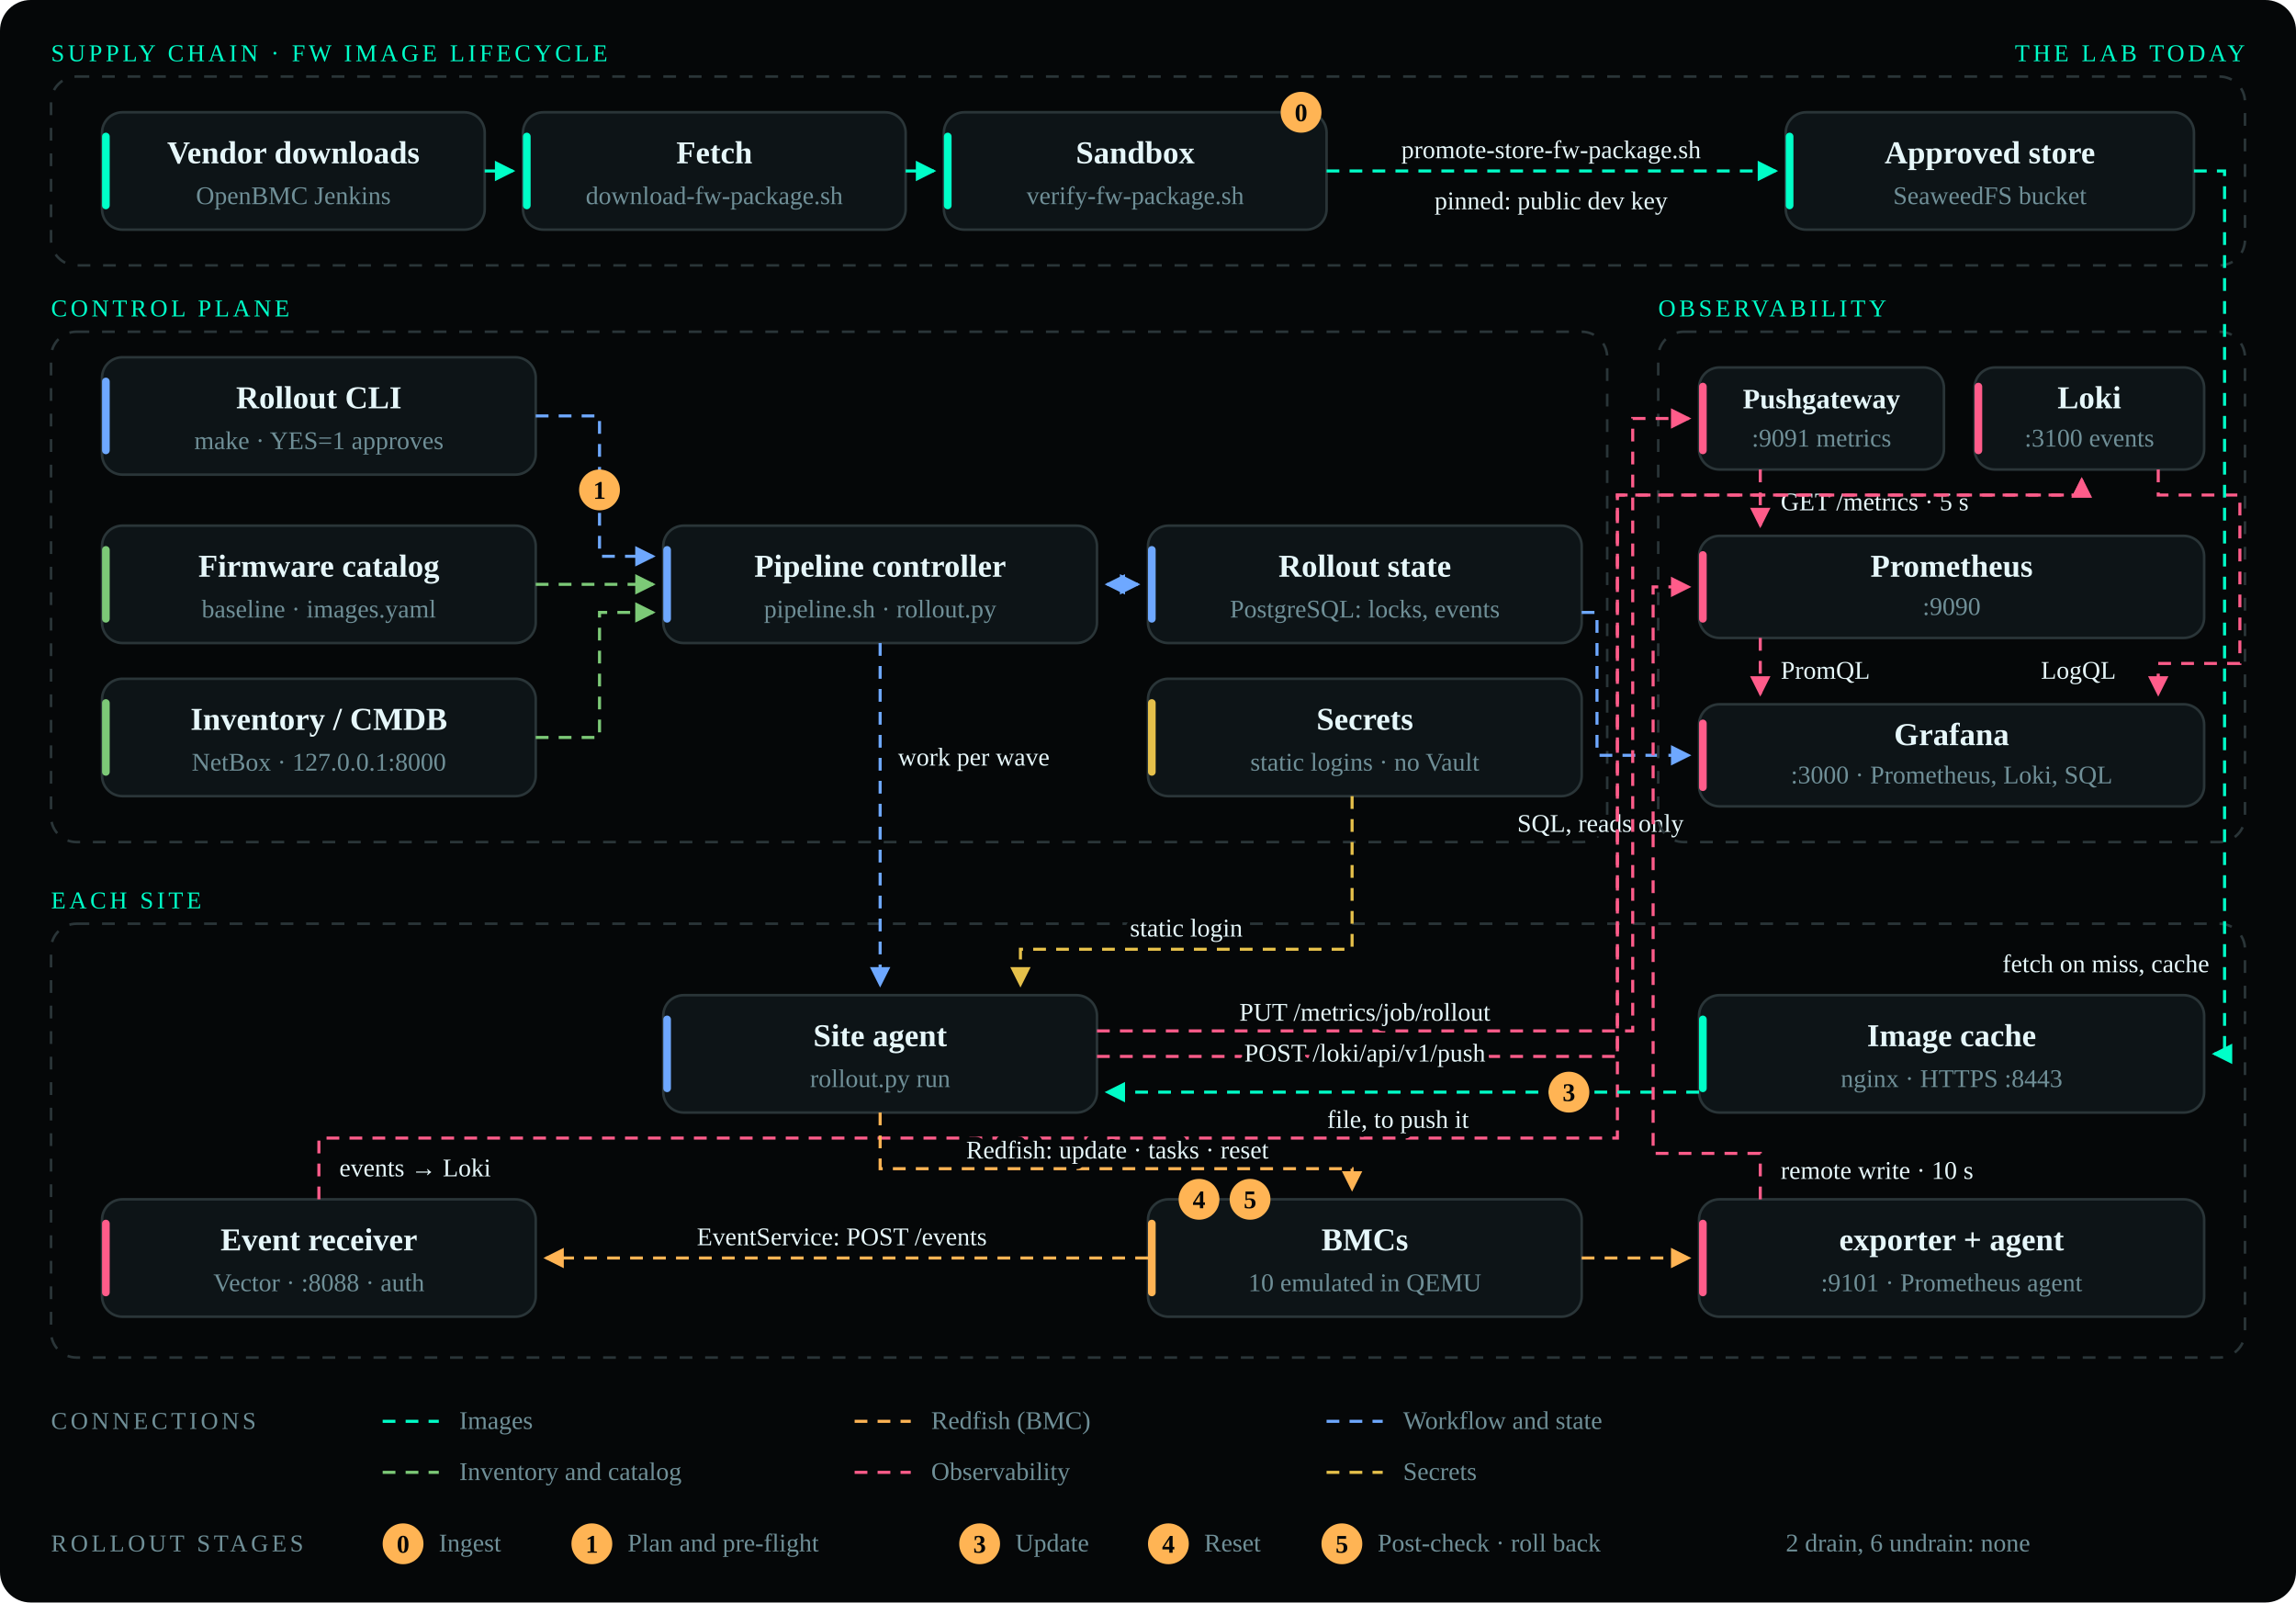
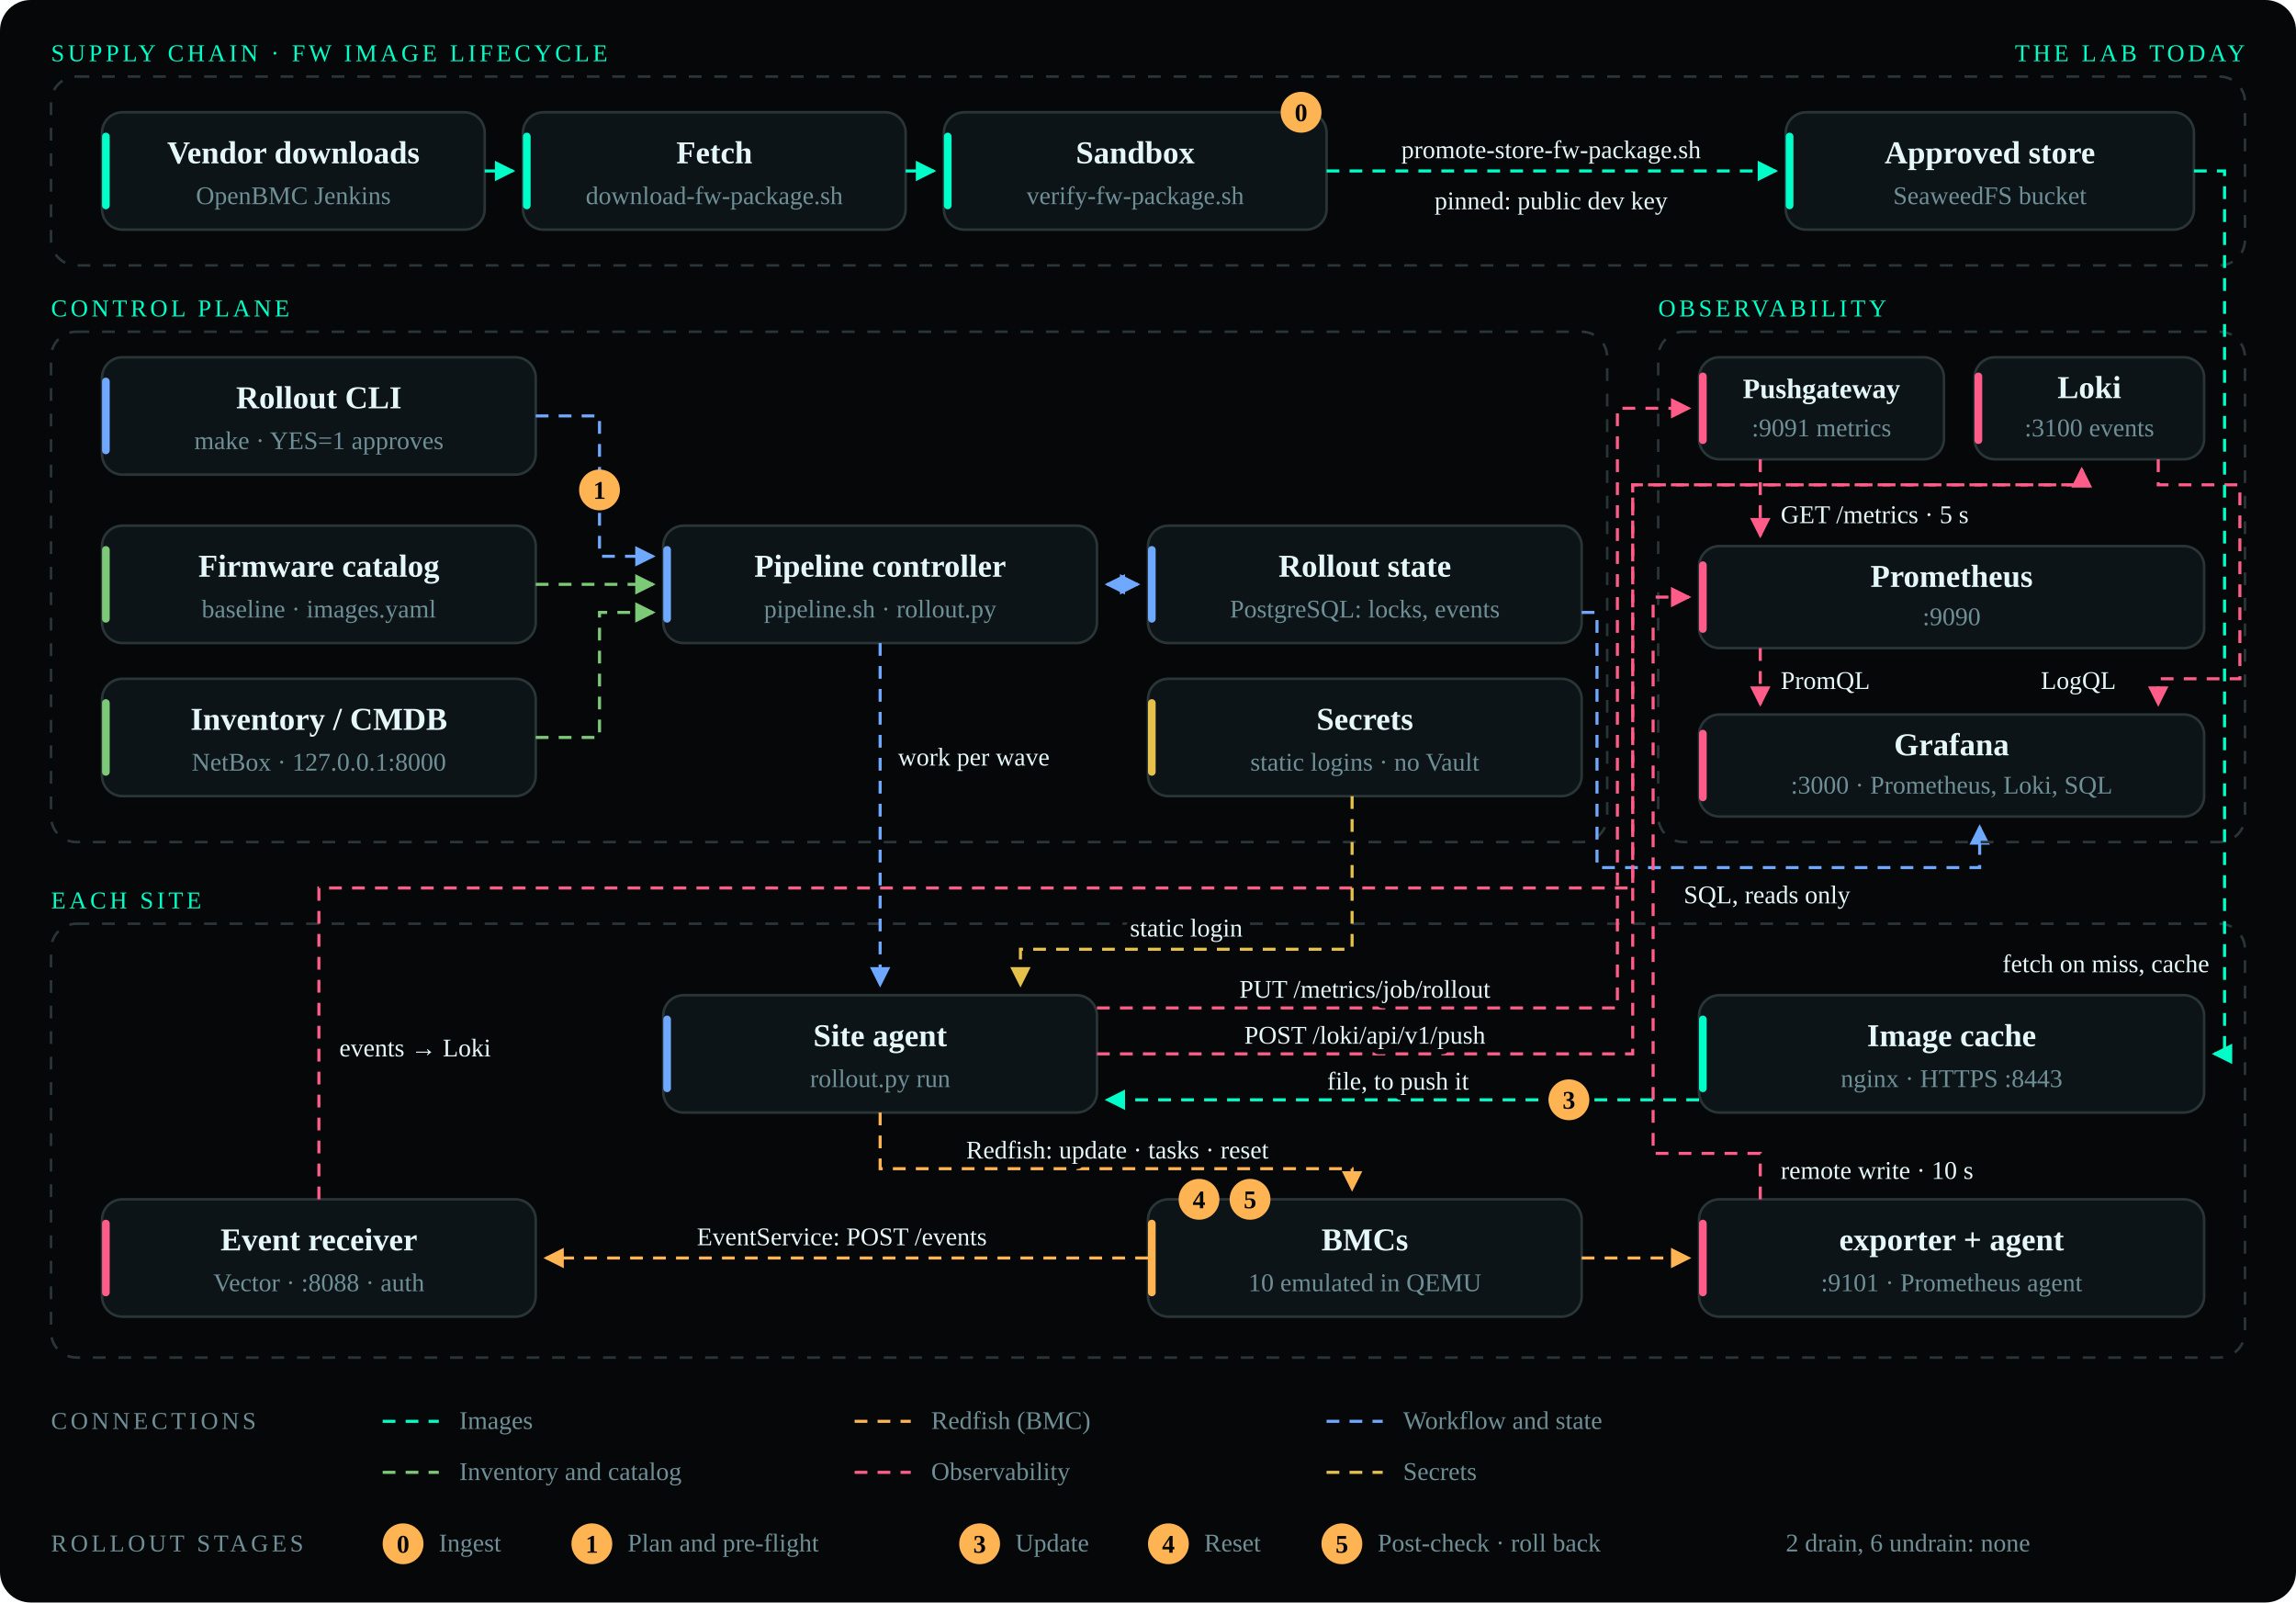
<svg xmlns="http://www.w3.org/2000/svg" viewBox="0 0 900 628" role="img" aria-label="The lab today, drawn on the production firmware-update system's layout: only what the lab implements is drawn, each part where the production system has it. Supply chain: control/ingest/download-fw-package.sh downloads the two newest GB200 NVL builds over HTTPS from OpenBMC's Jenkins, the lab's vendor channel; control/ingest/verify-fw-package.sh checks each package in the sandbox, a container with no network, a read-only root and no privileges: only an OpenBMC package's regular files, its signatures against OpenBMC's development key pinned in the repository, and its MANIFEST's machine; control/ingest/promote-store-fw-package.sh checks each listed package's sha256 again, uploads both into the approved store, a SeaweedFS bucket that serves as the source for cached copies and allows anonymous S3 reads only, records their sha256, approves the newer as is, and deletes the downloads. The ingest's scripts enforce the checks, not the store; there is no quarantine host and no lab test. Control plane: the make targets are the CLI, YES=1 the approval; no API yet; pipeline.sh and rollout.py are the local pipeline controller, reading the firmware catalog, baseline.yaml and images.yaml, and the inventory from NetBox, read by each service with its own read-only account; the rollout state is PostgreSQL, a lock per host and every event, beside the run records, runs/*.jsonl, and Grafana reads it over SQL with an account that may only read; no resume; the BMC logins are static, OpenBMC's public default set in the Makefile; no Vault. Each site: rollout.py run is the site agent; it fetches each image from the image cache, nginx over HTTPS on port 8443, which fetches it from the store on cache misses, and pushes it to the BMCs, ten emulated in QEMU, with update, tasks and reset over Redfish. Observability, metrics and events: rollout.py run pushes every run's metrics to the Pushgateway on port 9091, PUT /metrics/job/rollout, and sends every event of its run record to Loki on port 3100, POST /loki/api/v1/push; exporter-lab, poller.py exporter on port 9101 beside the BMCs, reads every BMC over Redfish every 10 seconds, and the site's Prometheus agent scrapes it every 10 seconds and pushes the samples to Prometheus on port 9090 (remote write), so the control plane never connects into the site; Prometheus scrapes GET /metrics from the Pushgateway every 5 seconds; Grafana on port 3000 has Prometheus, Loki and the state database as its data sources. BMC events: make subscribe gives each lab BMC one EventService subscription, and the BMC posts each event to the site's event receiver, Vector on port 8088, behind the credentials the subscription carries; Vector writes one Loki line per event, job bmc-event. The exporter also sends each BMC's new log entries to Loki every 5 minutes. Numbered badges mark where each rollout stage happens: 0 ingest, 1 plan and pre-flight, 3 update, a push, then 4 reset and 5 post-check, with the rollback when it fails, at the BMCs; 2 drain and 6 undrain need a scheduler, which the lab doesn't have.">
  <style>
    .pl text { font-family: var(--mono, monospace); }
    .pl .bg { fill: var(--bg-deep, #050708); }
    .pl .box { fill: var(--surface, #0d1417); stroke: var(--line, #2a3538); }
    .pl .name { fill: var(--fg, #e6f7fa); font-size: 12.5px; font-weight: 600; }
    .pl .sub { fill: var(--dim, #6f8f97); font-size: 10px; }
    .pl .band { fill: var(--dim, #6f8f97); font-size: 9.5px; letter-spacing: .14em; }
    .pl .band.hi { fill: var(--teal, #00ffc8); }
    .pl .lbl { fill: var(--dim, #6f8f97); font-size: 10px; }
    .pl .cut { fill: none; stroke: var(--line, #2a3538); stroke-width: 1; stroke-dasharray: 5 5; }
    /* a connection in its service's colour */
    .pl .edge { fill: none; stroke-width: 1.2; stroke-dasharray: 5 4; }
    .pl .elabel { fill: var(--fg, #e6f7fa); font-size: 10px; paint-order: stroke; stroke: var(--bg-deep, #050708); stroke-width: 4px; stroke-linejoin: round; }
    .pl .badge circle { fill: var(--amber, #ffb454); }
    .pl .badge text { fill: var(--bg-deep, #050708); font-size: 10px; font-weight: 700; }
    .pl .g-img { stroke: #00ffc8; } .pl .bar.g-img { fill: #00ffc8; stroke: none; }
    .pl .g-rf { stroke: #ffb454; } .pl .bar.g-rf { fill: #ffb454; stroke: none; }
    .pl .g-wf { stroke: #6ea8ff; } .pl .bar.g-wf { fill: #6ea8ff; stroke: none; }
    .pl .g-inv { stroke: #7cc977; } .pl .bar.g-inv { fill: #7cc977; stroke: none; }
    .pl .g-obs { stroke: #ff5c8a; } .pl .bar.g-obs { fill: #ff5c8a; stroke: none; }
    .pl .g-sec { stroke: #e5c04a; } .pl .bar.g-sec { fill: #e5c04a; stroke: none; }
    /* motion: a connection's dashes run the way it points */
    @keyframes pl-flow { to { stroke-dashoffset: -18; } }
    .pl .edge { animation: pl-flow 1.2s linear infinite; }
    @media (prefers-reduced-motion: reduce) { .pl .edge { animation: none; } }
  </style>
  <defs>
    <marker id="pl-img" viewBox="0 0 8 8" refX="7" refY="4" markerWidth="8" markerHeight="8" markerUnits="userSpaceOnUse" orient="auto-start-reverse">
      <path d="M0 0 8 4 0 8z" style="fill: #00ffc8" />
    </marker>
    <marker id="pl-rf" viewBox="0 0 8 8" refX="7" refY="4" markerWidth="8" markerHeight="8" markerUnits="userSpaceOnUse" orient="auto-start-reverse">
      <path d="M0 0 8 4 0 8z" style="fill: #ffb454" />
    </marker>
    <marker id="pl-wf" viewBox="0 0 8 8" refX="7" refY="4" markerWidth="8" markerHeight="8" markerUnits="userSpaceOnUse" orient="auto-start-reverse">
      <path d="M0 0 8 4 0 8z" style="fill: #6ea8ff" />
    </marker>
    <marker id="pl-inv" viewBox="0 0 8 8" refX="7" refY="4" markerWidth="8" markerHeight="8" markerUnits="userSpaceOnUse" orient="auto-start-reverse">
      <path d="M0 0 8 4 0 8z" style="fill: #7cc977" />
    </marker>
    <marker id="pl-obs" viewBox="0 0 8 8" refX="7" refY="4" markerWidth="8" markerHeight="8" markerUnits="userSpaceOnUse" orient="auto-start-reverse">
      <path d="M0 0 8 4 0 8z" style="fill: #ff5c8a" />
    </marker>
    <marker id="pl-sec" viewBox="0 0 8 8" refX="7" refY="4" markerWidth="8" markerHeight="8" markerUnits="userSpaceOnUse" orient="auto-start-reverse">
      <path d="M0 0 8 4 0 8z" style="fill: #e5c04a" />
    </marker>
  </defs>
  <g class="pl">
    <rect class="bg" x="0" y="0" width="900" height="628" rx="12" />
    <text class="band hi" x="880" y="24" text-anchor="end">THE LAB TODAY</text>
    <text class="band hi" x="20" y="24">SUPPLY CHAIN · FW IMAGE LIFECYCLE</text>
    <rect class="cut" x="20" y="30" width="860" height="74" rx="10" />
    <rect class="box" x="40" y="44" width="150" height="46" rx="8" />
    <rect class="bar g-img" x="40" y="52" width="3" height="30" rx="1.5" />
    <text class="name" x="115" y="64" text-anchor="middle">Vendor downloads</text>
    <text class="sub" x="115" y="80" text-anchor="middle">OpenBMC Jenkins</text>
    <rect class="box" x="205" y="44" width="150" height="46" rx="8" />
    <rect class="bar g-img" x="205" y="52" width="3" height="30" rx="1.5" />
    <text class="name" x="280" y="64" text-anchor="middle">Fetch</text>
    <text class="sub" x="280" y="80" text-anchor="middle">download-fw-package.sh</text>
    <rect class="box" x="370" y="44" width="150" height="46" rx="8" />
    <rect class="bar g-img" x="370" y="52" width="3" height="30" rx="1.5" />
    <text class="name" x="445" y="64" text-anchor="middle">Sandbox</text>
    <text class="sub" x="445" y="80" text-anchor="middle">verify-fw-package.sh</text>
    <rect class="box" x="700" y="44" width="160" height="46" rx="8" />
    <rect class="bar g-img" x="700" y="52" width="3" height="30" rx="1.5" />
    <text class="name" x="780" y="64" text-anchor="middle">Approved store</text>
    <text class="sub" x="780" y="80" text-anchor="middle">SeaweedFS bucket</text>
    <path class="edge g-img" d="M190 67H201" marker-end="url(#pl-img)" />
    <path class="edge g-img" d="M355 67H366" marker-end="url(#pl-img)" />
    <path class="edge g-img" d="M520 67H696" marker-end="url(#pl-img)" />
    <text class="elabel" x="608" y="62" text-anchor="middle">promote-store-fw-package.sh</text>
    <text class="elabel" x="608" y="82" text-anchor="middle">pinned: public dev key</text>
    <text class="band hi" x="20" y="124">CONTROL PLANE</text>
    <rect class="cut" x="20" y="130" width="610" height="200" rx="10" />
    <rect class="box" x="40" y="140" width="170" height="46" rx="8" />
    <rect class="bar g-wf" x="40" y="148" width="3" height="30" rx="1.5" />
    <text class="name" x="125" y="160" text-anchor="middle">Rollout CLI</text>
    <text class="sub" x="125" y="176" text-anchor="middle">make · YES=1 approves</text>
    <rect class="box" x="40" y="206" width="170" height="46" rx="8" />
    <rect class="bar g-inv" x="40" y="214" width="3" height="30" rx="1.5" />
    <text class="name" x="125" y="226" text-anchor="middle">Firmware catalog</text>
    <text class="sub" x="125" y="242" text-anchor="middle">baseline · images.yaml</text>
    <rect class="box" x="40" y="266" width="170" height="46" rx="8" />
    <rect class="bar g-inv" x="40" y="274" width="3" height="30" rx="1.5" />
    <text class="name" x="125" y="286" text-anchor="middle">Inventory / CMDB</text>
    <text class="sub" x="125" y="302" text-anchor="middle">NetBox · 127.0.0.1:8000</text>
    <rect class="box" x="260" y="206" width="170" height="46" rx="8" />
    <rect class="bar g-wf" x="260" y="214" width="3" height="30" rx="1.5" />
    <text class="name" x="345" y="226" text-anchor="middle">Pipeline controller</text>
    <text class="sub" x="345" y="242" text-anchor="middle">pipeline.sh · rollout.py</text>
    <rect class="box" x="450" y="206" width="170" height="46" rx="8" />
    <rect class="bar g-wf" x="450" y="214" width="3" height="30" rx="1.5" />
    <text class="name" x="535" y="226" text-anchor="middle">Rollout state</text>
    <text class="sub" x="535" y="242" text-anchor="middle">PostgreSQL: locks, events</text>
    <rect class="box" x="450" y="266" width="170" height="46" rx="8" />
    <rect class="bar g-sec" x="450" y="274" width="3" height="30" rx="1.5" />
    <text class="name" x="535" y="286" text-anchor="middle">Secrets</text>
    <text class="sub" x="535" y="302" text-anchor="middle">static logins · no Vault</text>
    <path class="edge g-wf" d="M210 163H235V218H256" marker-end="url(#pl-wf)" />
    <path class="edge g-inv" d="M210 229H256" marker-end="url(#pl-inv)" />
    <path class="edge g-inv" d="M210 289H235V240H256" marker-end="url(#pl-inv)" />
    <path class="edge g-wf" d="M434 229H446" marker-end="url(#pl-wf)" marker-start="url(#pl-wf)" />
-     <path class="edge g-wf" d="M620 240H626V296H662" marker-end="url(#pl-wf)" />
-     <text class="elabel" x="660" y="326" text-anchor="end">SQL, reads only</text>
+     <path class="edge g-wf" d="M620 240H626V340H776V324" marker-end="url(#pl-wf)" />
+     <text class="elabel" x="660" y="354">SQL, reads only</text>
    <text class="band hi" x="650" y="124">OBSERVABILITY</text>
    <rect class="cut" x="650" y="130" width="230" height="200" rx="10" />
-     <rect class="box" x="666" y="144" width="96" height="40" rx="8" />
-     <rect class="bar g-obs" x="666" y="150" width="3" height="28" rx="1.5" />
-     <text class="name" x="714" y="160" text-anchor="middle" style="font-size:11px">Pushgateway</text>
-     <text class="sub" x="714" y="175" text-anchor="middle">:9091 metrics</text>
-     <rect class="box" x="774" y="144" width="90" height="40" rx="8" />
-     <rect class="bar g-obs" x="774" y="150" width="3" height="28" rx="1.5" />
-     <text class="name" x="819" y="160" text-anchor="middle">Loki</text>
-     <text class="sub" x="819" y="175" text-anchor="middle">:3100 events</text>
-     <rect class="box" x="666" y="210" width="198" height="40" rx="8" />
-     <rect class="bar g-obs" x="666" y="216" width="3" height="28" rx="1.5" />
-     <text class="name" x="765" y="226" text-anchor="middle">Prometheus</text>
-     <text class="sub" x="765" y="241" text-anchor="middle">:9090</text>
-     <rect class="box" x="666" y="276" width="198" height="40" rx="8" />
-     <rect class="bar g-obs" x="666" y="282" width="3" height="28" rx="1.5" />
-     <text class="name" x="765" y="292" text-anchor="middle">Grafana</text>
-     <text class="sub" x="765" y="307" text-anchor="middle">:3000 · Prometheus, Loki, SQL</text>
-     <path class="edge g-obs" d="M690 184V206" marker-end="url(#pl-obs)" />
-     <text class="elabel" x="698" y="200">GET /metrics · 5 s</text>
-     <path class="edge g-obs" d="M690 250V272" marker-end="url(#pl-obs)" />
-     <text class="elabel" x="698" y="266">PromQL</text>
-     <path class="edge g-obs" d="M846 184V194H878V260H846V272" marker-end="url(#pl-obs)" />
-     <text class="elabel" x="800" y="266">LogQL</text>
+     <rect class="box" x="666" y="140" width="96" height="40" rx="8" />
+     <rect class="bar g-obs" x="666" y="146" width="3" height="28" rx="1.5" />
+     <text class="name" x="714" y="156" text-anchor="middle" style="font-size:11px">Pushgateway</text>
+     <text class="sub" x="714" y="171" text-anchor="middle">:9091 metrics</text>
+     <rect class="box" x="774" y="140" width="90" height="40" rx="8" />
+     <rect class="bar g-obs" x="774" y="146" width="3" height="28" rx="1.5" />
+     <text class="name" x="819" y="156" text-anchor="middle">Loki</text>
+     <text class="sub" x="819" y="171" text-anchor="middle">:3100 events</text>
+     <rect class="box" x="666" y="214" width="198" height="40" rx="8" />
+     <rect class="bar g-obs" x="666" y="220" width="3" height="28" rx="1.5" />
+     <text class="name" x="765" y="230" text-anchor="middle">Prometheus</text>
+     <text class="sub" x="765" y="245" text-anchor="middle">:9090</text>
+     <rect class="box" x="666" y="280" width="198" height="40" rx="8" />
+     <rect class="bar g-obs" x="666" y="286" width="3" height="28" rx="1.5" />
+     <text class="name" x="765" y="296" text-anchor="middle">Grafana</text>
+     <text class="sub" x="765" y="311" text-anchor="middle">:3000 · Prometheus, Loki, SQL</text>
+     <path class="edge g-obs" d="M690 180V210" marker-end="url(#pl-obs)" />
+     <text class="elabel" x="698" y="205">GET /metrics · 5 s</text>
+     <path class="edge g-obs" d="M690 254V276" marker-end="url(#pl-obs)" />
+     <text class="elabel" x="698" y="270">PromQL</text>
+     <path class="edge g-obs" d="M846 180V190H878V266H846V276" marker-end="url(#pl-obs)" />
+     <text class="elabel" x="800" y="270">LogQL</text>
    <text class="band hi" x="20" y="356">EACH SITE</text>
    <rect class="cut" x="20" y="362" width="860" height="170" rx="10" />
    <rect class="box" x="260" y="390" width="170" height="46" rx="8" />
    <rect class="bar g-wf" x="260" y="398" width="3" height="30" rx="1.5" />
    <text class="name" x="345" y="410" text-anchor="middle">Site agent</text>
    <text class="sub" x="345" y="426" text-anchor="middle">rollout.py run</text>
    <rect class="box" x="666" y="390" width="198" height="46" rx="8" />
    <rect class="bar g-img" x="666" y="398" width="3" height="30" rx="1.5" />
    <text class="name" x="765" y="410" text-anchor="middle">Image cache</text>
    <text class="sub" x="765" y="426" text-anchor="middle">nginx · HTTPS :8443</text>
    <rect class="box" x="450" y="470" width="170" height="46" rx="8" />
    <rect class="bar g-rf" x="450" y="478" width="3" height="30" rx="1.5" />
    <text class="name" x="535" y="490" text-anchor="middle">BMCs</text>
    <text class="sub" x="535" y="506" text-anchor="middle">10 emulated in QEMU</text>
    <rect class="box" x="666" y="470" width="198" height="46" rx="8" />
    <rect class="bar g-obs" x="666" y="478" width="3" height="30" rx="1.5" />
    <text class="name" x="765" y="490" text-anchor="middle">exporter + agent</text>
    <text class="sub" x="765" y="506" text-anchor="middle">:9101 · Prometheus agent</text>
    <rect class="box" x="40" y="470" width="170" height="46" rx="8" />
    <rect class="bar g-obs" x="40" y="478" width="3" height="30" rx="1.5" />
    <text class="name" x="125" y="490" text-anchor="middle">Event receiver</text>
    <text class="sub" x="125" y="506" text-anchor="middle">Vector · :8088 · auth</text>
    <path class="edge g-rf" d="M450 493H214" marker-end="url(#pl-rf)" />
    <text class="elabel" x="330" y="488" text-anchor="middle">EventService: POST /events</text>
-     <path class="edge g-obs" d="M125 470V446H634V194H816V188" marker-end="url(#pl-obs)" />
-     <text class="elabel" x="133" y="461">events → Loki</text>
+     <path class="edge g-obs" d="M125 470V348H640V190H816V184" marker-end="url(#pl-obs)" />
+     <text class="elabel" x="133" y="414">events → Loki</text>
    <path class="edge g-wf" d="M345 252V386" marker-end="url(#pl-wf)" />
    <text class="elabel" x="352" y="300" text-anchor="start">work per wave</text>
    <path class="edge g-sec" d="M530 312V372H400V386" marker-end="url(#pl-sec)" />
    <text class="elabel" x="465" y="367" text-anchor="middle">static login</text>
    <path class="edge g-img" d="M860 67H872V413H868" marker-end="url(#pl-img)" />
    <text class="elabel" x="866" y="381" text-anchor="end">fetch on miss, cache</text>
    <path class="edge g-rf" d="M345 436V458H530V466" marker-end="url(#pl-rf)" />
    <text class="elabel" x="438" y="454" text-anchor="middle">Redfish: update · tasks · reset</text>
-     <path class="edge g-img" d="M666 428H434" marker-end="url(#pl-img)" />
-     <text class="elabel" x="548" y="442" text-anchor="middle">file, to push it</text>
-     <path class="edge g-obs" d="M430 404H640V164H662" marker-end="url(#pl-obs)" />
-     <text class="elabel" x="535" y="400" text-anchor="middle">PUT /metrics/job/rollout</text>
-     <path class="edge g-obs" d="M430 414H634V194H816V188" marker-end="url(#pl-obs)" />
-     <text class="elabel" x="535" y="416" text-anchor="middle">POST /loki/api/v1/push</text>
+     <path class="edge g-img" d="M666 431H434" marker-end="url(#pl-img)" />
+     <text class="elabel" x="548" y="427" text-anchor="middle">file, to push it</text>
+     <path class="edge g-obs" d="M430 395H634V160H662" marker-end="url(#pl-obs)" />
+     <text class="elabel" x="535" y="391" text-anchor="middle">PUT /metrics/job/rollout</text>
+     <path class="edge g-obs" d="M430 413H640V190H816V184" marker-end="url(#pl-obs)" />
+     <text class="elabel" x="535" y="409" text-anchor="middle">POST /loki/api/v1/push</text>
    <path class="edge g-rf" d="M620 493H662" marker-end="url(#pl-rf)" />
-     <path class="edge g-obs" d="M690 470V452H648V230H662" marker-end="url(#pl-obs)" />
+     <path class="edge g-obs" d="M690 470V452H648V234H662" marker-end="url(#pl-obs)" />
    <text class="elabel" x="698" y="462">remote write · 10 s</text>
    <g class="badge">
      <circle cx="510" cy="44" r="8" />
      <text x="510" y="47.5" text-anchor="middle">0</text>
    </g>
    <g class="badge">
      <circle cx="235" cy="192" r="8" />
      <text x="235" y="195.5" text-anchor="middle">1</text>
    </g>
    <g class="badge">
-       <circle cx="615" cy="428" r="8" />
-       <text x="615" y="431.5" text-anchor="middle">3</text>
+       <circle cx="615" cy="431" r="8" />
+       <text x="615" y="434.5" text-anchor="middle">3</text>
    </g>
    <g class="badge">
      <circle cx="470" cy="470" r="8" />
      <text x="470" y="473.5" text-anchor="middle">4</text>
    </g>
    <g class="badge">
      <circle cx="490" cy="470" r="8" />
      <text x="490" y="473.5" text-anchor="middle">5</text>
    </g>
    <text class="band" x="20" y="560">CONNECTIONS</text>
    <path class="edge g-img" d="M150 557H172" />
    <text class="lbl" x="180" y="560">Images</text>
    <path class="edge g-rf" d="M335 557H357" />
    <text class="lbl" x="365" y="560">Redfish (BMC)</text>
    <path class="edge g-wf" d="M520 557H542" />
    <text class="lbl" x="550" y="560">Workflow and state</text>
    <path class="edge g-inv" d="M150 577H172" />
    <text class="lbl" x="180" y="580">Inventory and catalog</text>
    <path class="edge g-obs" d="M335 577H357" />
    <text class="lbl" x="365" y="580">Observability</text>
    <path class="edge g-sec" d="M520 577H542" />
    <text class="lbl" x="550" y="580">Secrets</text>
    <text class="band" x="20" y="608">ROLLOUT STAGES</text>
    <g class="badge">
      <circle cx="158" cy="605" r="8" />
      <text x="158" y="608.5" text-anchor="middle">0</text>
    </g>
    <text class="lbl" x="172" y="608">Ingest</text>
    <g class="badge">
      <circle cx="232" cy="605" r="8" />
      <text x="232" y="608.5" text-anchor="middle">1</text>
    </g>
    <text class="lbl" x="246" y="608">Plan and pre-flight</text>
    <g class="badge">
      <circle cx="384" cy="605" r="8" />
      <text x="384" y="608.5" text-anchor="middle">3</text>
    </g>
    <text class="lbl" x="398" y="608">Update</text>
    <g class="badge">
      <circle cx="458" cy="605" r="8" />
      <text x="458" y="608.5" text-anchor="middle">4</text>
    </g>
    <text class="lbl" x="472" y="608">Reset</text>
    <g class="badge">
      <circle cx="526" cy="605" r="8" />
      <text x="526" y="608.5" text-anchor="middle">5</text>
    </g>
    <text class="lbl" x="540" y="608">Post-check · roll back</text>
    <text class="lbl" x="700" y="608">2 drain, 6 undrain: none</text>
  </g>
</svg>
